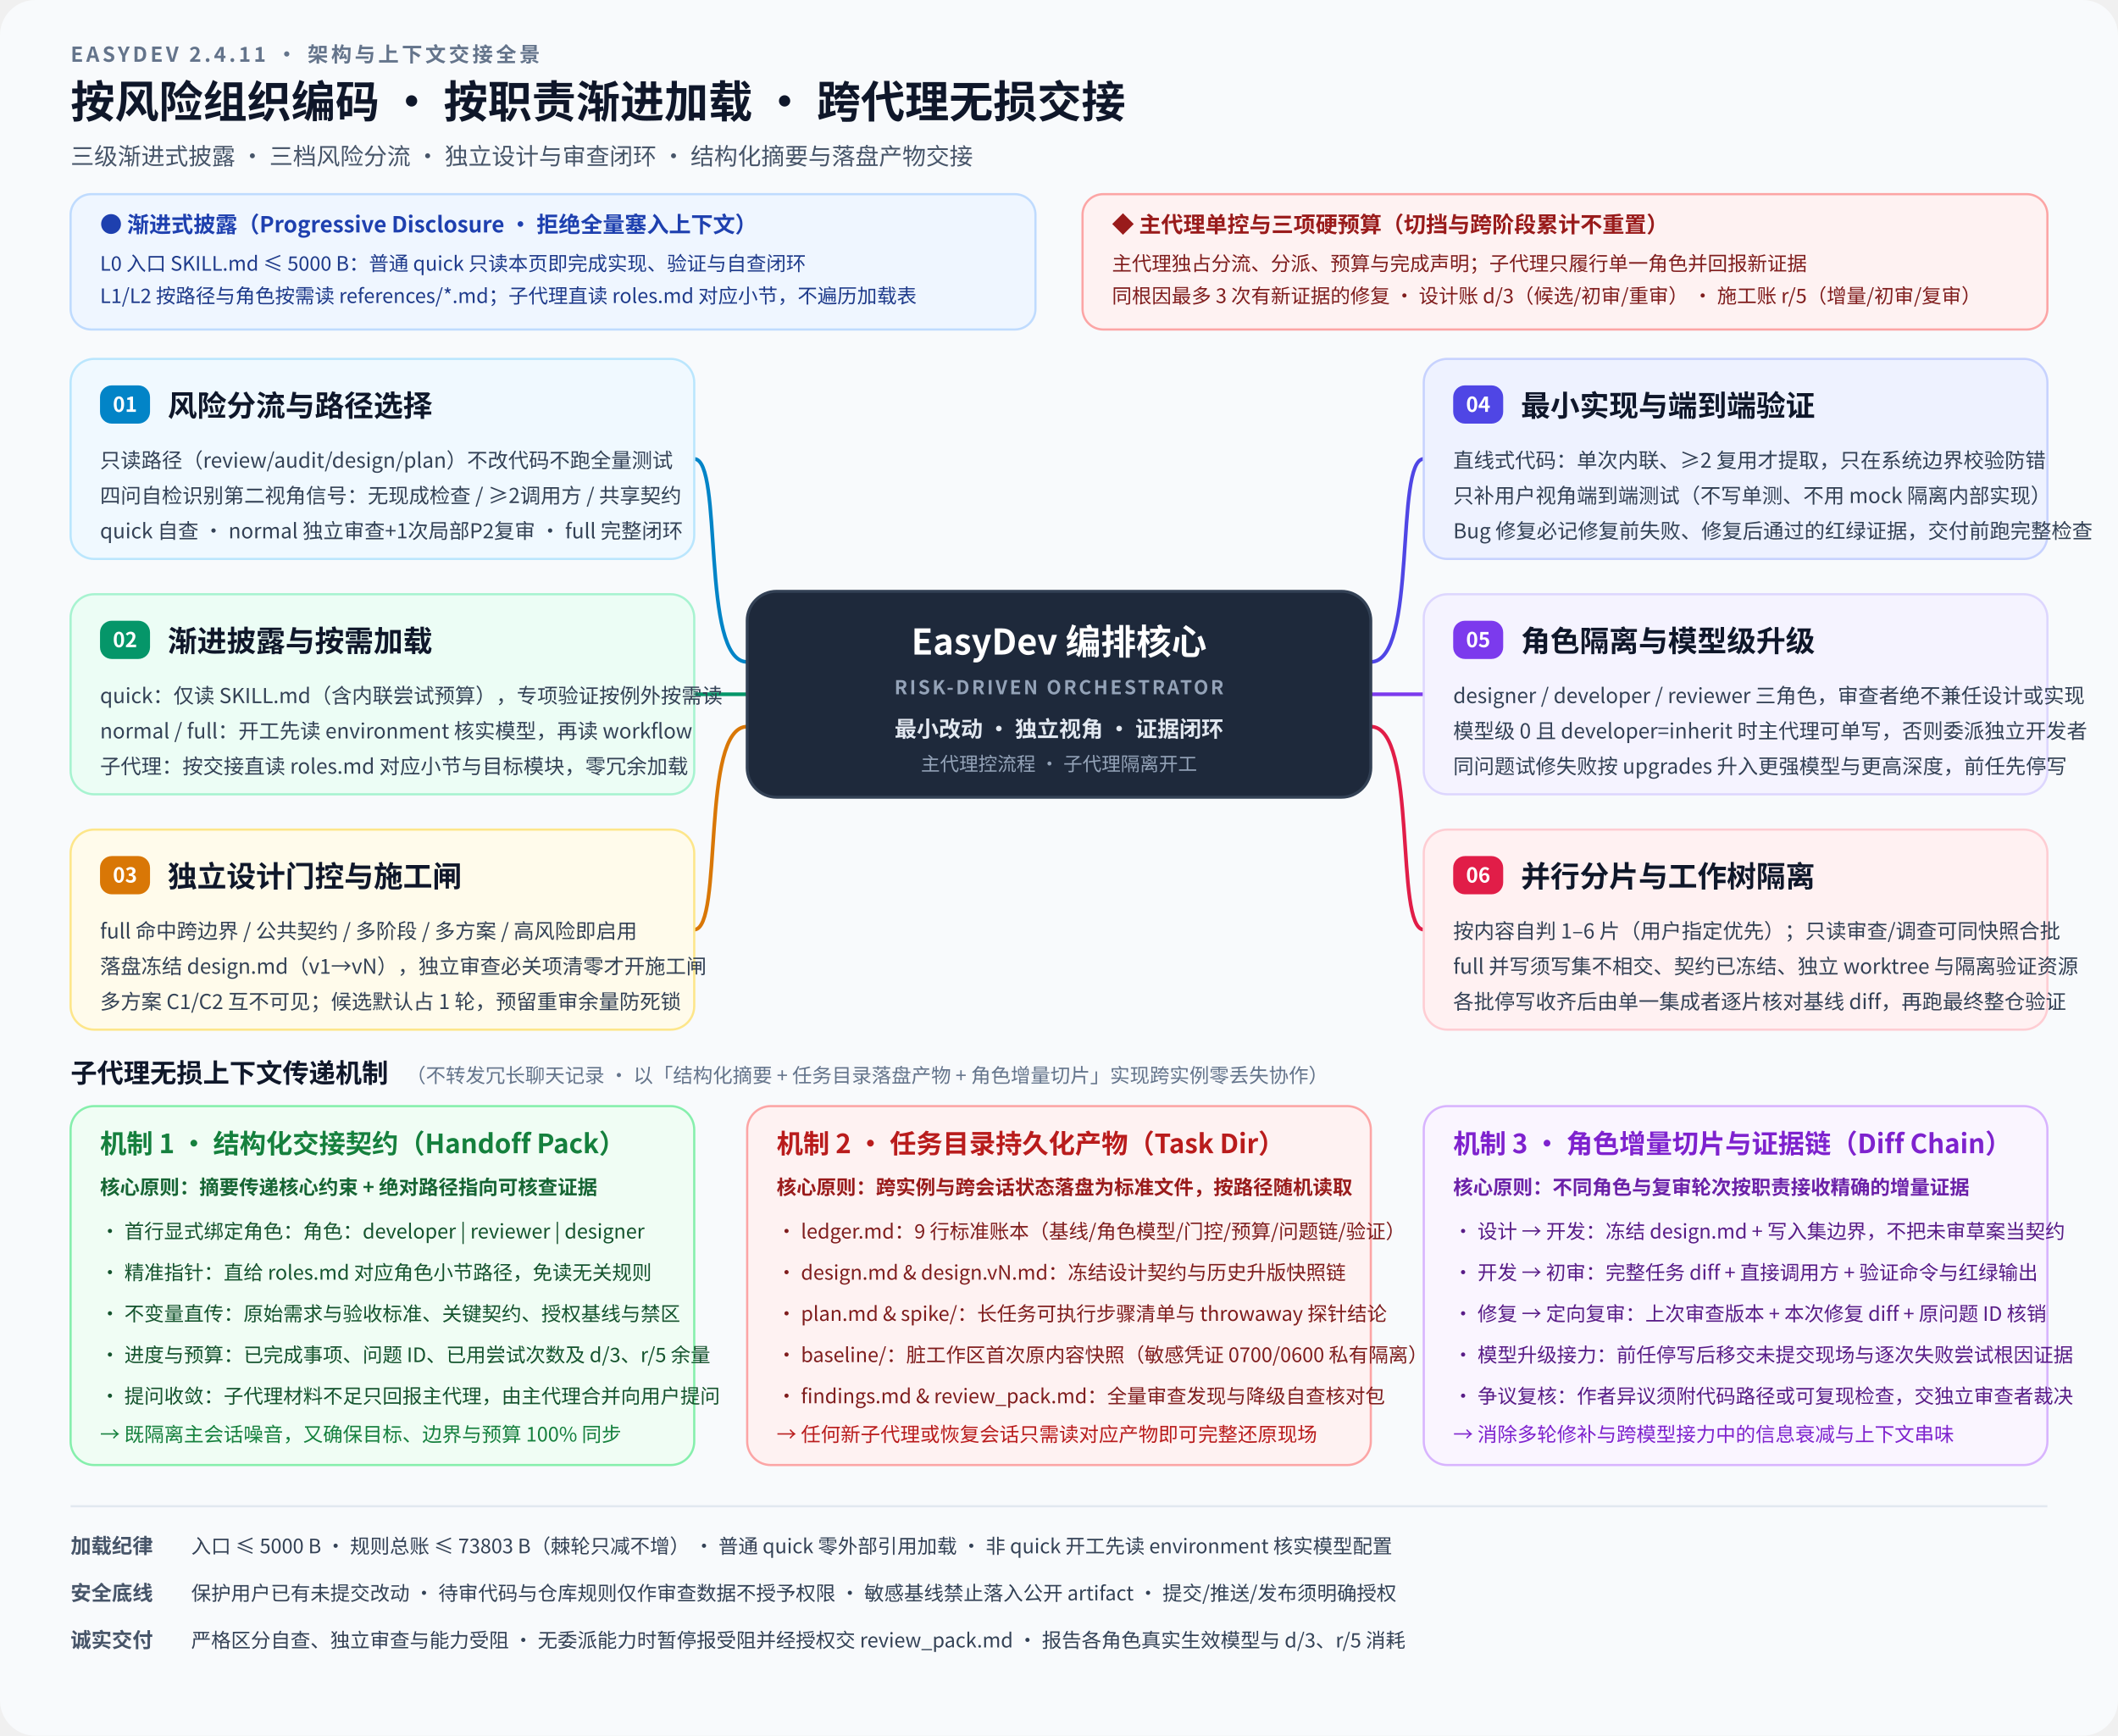
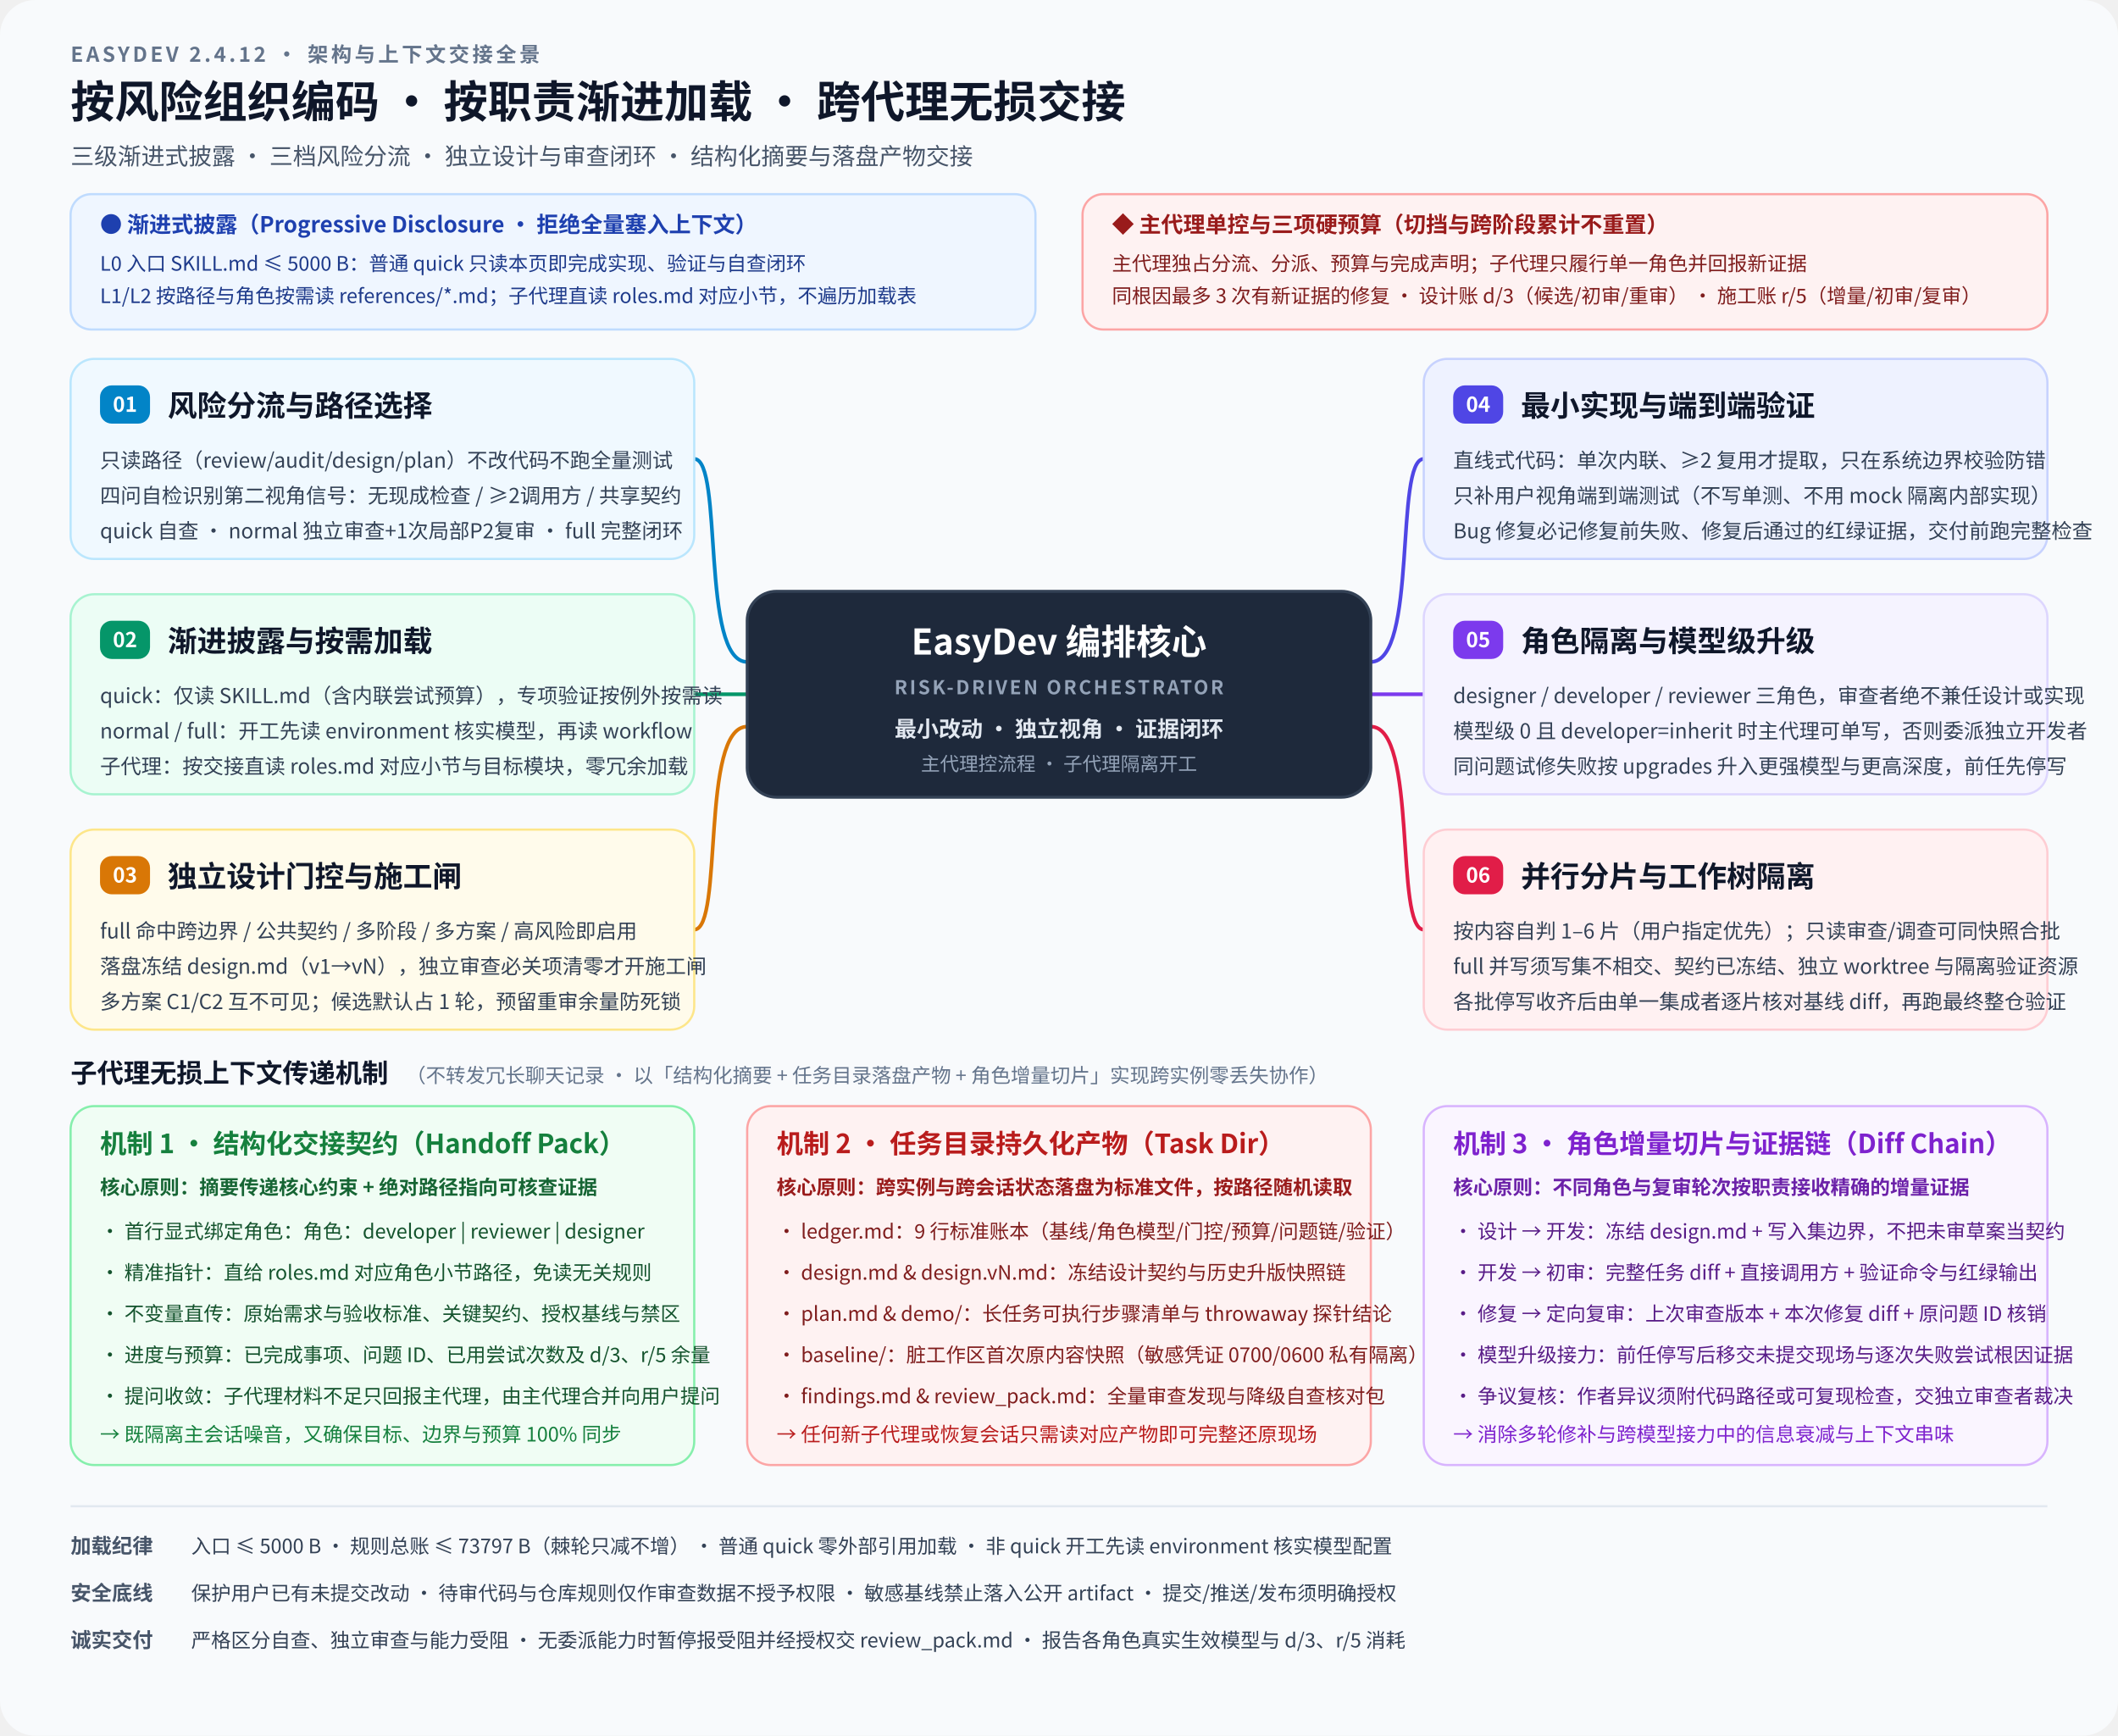
<svg xmlns="http://www.w3.org/2000/svg" width="1440" height="1180" viewBox="0 0 1440 1180" role="img" aria-labelledby="title desc">
  <style>
    text { font-family: -apple-system, BlinkMacSystemFont, "Segoe UI", "PingFang SC", "Microsoft YaHei", "Noto Sans CJK SC", sans-serif; }
    .eyebrow { font-size: 14px; font-weight: 700; letter-spacing: 2px; fill: #64748b; }
    .heading { font-size: 30px; font-weight: 800; fill: #0f172a; }
    .subtitle { font-size: 16px; fill: #475569; }
    .card-title { font-size: 20px; font-weight: 700; fill: #0f172a; }
    .card-desc { font-size: 14px; fill: #334155; }
    .number-badge { font-size: 14px; font-weight: 700; fill: #ffffff; text-anchor: middle; }
    .connector { fill: none; stroke-width: 2.5; stroke-linecap: round; }
    .banner-title { font-size: 15px; font-weight: 700; }
    .banner-text { font-size: 13.5px; }
    .perspective-title { font-size: 18px; font-weight: 700; }
    .perspective-cond { font-size: 13.5px; font-weight: 600; }
    .perspective-body { font-size: 13.5px; }
    .foot-label { font-size: 14px; font-weight: 700; fill: #475569; }
    .foot-text { font-size: 13.5px; fill: #334155; }
  </style>
  <rect width="1440" height="1180" rx="24" fill="#f8fafc" />
-   <text x="48" y="42" class="eyebrow">EASYDEV 2.4.11 · 架构与上下文交接全景</text>
+   <text x="48" y="42" class="eyebrow">EASYDEV 2.4.12 · 架构与上下文交接全景</text>
  <text x="48" y="80" class="heading">按风险组织编码 · 按职责渐进加载 · 跨代理无损交接</text>
  <text x="48" y="112" class="subtitle">三级渐进式披露 · 三档风险分流 · 独立设计与审查闭环 · 结构化摘要与落盘产物交接</text>
  <g>
    <rect x="48" y="132" width="656" height="92" rx="14" fill="#eff6ff" stroke="#bfdbfe" stroke-width="1.5" />
    <text x="68" y="158" class="banner-title" fill="#1e40af">● 渐进式披露（Progressive Disclosure · 拒绝全量塞入上下文）</text>
    <text x="68" y="184" class="banner-text" fill="#1e3a8a">L0 入口 SKILL.md ≤ 5000 B：普通 quick 只读本页即完成实现、验证与自查闭环</text>
    <text x="68" y="206" class="banner-text" fill="#1e3a8a">L1/L2 按路径与角色按需读 references/*.md；子代理直读 roles.md 对应小节，不遍历加载表</text>
  </g>
  <g>
    <rect x="736" y="132" width="656" height="92" rx="14" fill="#fef2f2" stroke="#fca5a5" stroke-width="1.5" />
    <text x="756" y="158" class="banner-title" fill="#991b1b">◆ 主代理单控与三项硬预算（切挡与跨阶段累计不重置）</text>
    <text x="756" y="184" class="banner-text" fill="#7f1d1d">主代理独占分流、分派、预算与完成声明；子代理只履行单一角色并回报新证据</text>
    <text x="756" y="206" class="banner-text" fill="#7f1d1d">同根因最多 3 次有新证据的修复 · 设计账 d/3（候选/初审/重审） · 施工账 r/5（增量/初审/复审）</text>
  </g>
  <g class="connector">
    <path d="M 508 450 C 476 450 492 312 472 312" stroke="#0284c7" />
    <path d="M 508 472 L 472 472" stroke="#059669" />
    <path d="M 508 494 C 476 494 492 632 472 632" stroke="#d97706" />
    <path d="M 932 450 C 964 450 948 312 968 312" stroke="#4f46e5" />
    <path d="M 932 472 L 968 472" stroke="#7c3aed" />
    <path d="M 932 494 C 964 494 948 632 968 632" stroke="#e11d48" />
  </g>
  <g>
    <rect x="508" y="402" width="424" height="140" rx="20" fill="#1e293b" stroke="#334155" stroke-width="2" />
    <text x="720" y="445" text-anchor="middle" font-size="24" font-weight="800" fill="#ffffff">EasyDev 编排核心</text>
    <text x="720" y="472" text-anchor="middle" font-size="13" font-weight="700" fill="#94a3b8" letter-spacing="1.5">RISK-DRIVEN ORCHESTRATOR</text>
    <text x="720" y="501" text-anchor="middle" font-size="15" font-weight="600" fill="#e2e8f0">最小改动 · 独立视角 · 证据闭环</text>
    <text x="720" y="524" text-anchor="middle" font-size="13" fill="#94a3b8">主代理控流程 · 子代理隔离开工</text>
  </g>
  <g>
    <rect x="48" y="244" width="424" height="136" rx="16" fill="#f0f9ff" stroke="#bae6fd" stroke-width="1.5" />
    <rect x="68" y="262" width="34" height="26" rx="8" fill="#0284c7" />
    <text x="85" y="280" class="number-badge">01</text>
    <text x="114" y="283" class="card-title">风险分流与路径选择</text>
    <text x="68" y="318" class="card-desc">只读路径（review/audit/design/plan）不改代码不跑全量测试</text>
    <text x="68" y="342" class="card-desc">四问自检识别第二视角信号：无现成检查 / ≥2调用方 / 共享契约</text>
    <text x="68" y="366" class="card-desc">quick 自查 · normal 独立审查+1次局部P2复审 · full 完整闭环</text>
  </g>
  <g>
    <rect x="48" y="404" width="424" height="136" rx="16" fill="#ecfdf5" stroke="#a7f3d0" stroke-width="1.5" />
    <rect x="68" y="422" width="34" height="26" rx="8" fill="#059669" />
    <text x="85" y="440" class="number-badge">02</text>
    <text x="114" y="443" class="card-title">渐进披露与按需加载</text>
    <text x="68" y="478" class="card-desc">quick：仅读 SKILL.md（含内联尝试预算），专项验证按例外按需读</text>
    <text x="68" y="502" class="card-desc">normal / full：开工先读 environment 核实模型，再读 workflow</text>
    <text x="68" y="526" class="card-desc">子代理：按交接直读 roles.md 对应小节与目标模块，零冗余加载</text>
  </g>
  <g>
    <rect x="48" y="564" width="424" height="136" rx="16" fill="#fffbeb" stroke="#fde68a" stroke-width="1.5" />
    <rect x="68" y="582" width="34" height="26" rx="8" fill="#d97706" />
    <text x="85" y="600" class="number-badge">03</text>
    <text x="114" y="603" class="card-title">独立设计门控与施工闸</text>
    <text x="68" y="638" class="card-desc">full 命中跨边界 / 公共契约 / 多阶段 / 多方案 / 高风险即启用</text>
    <text x="68" y="662" class="card-desc">落盘冻结 design.md（v1→vN），独立审查必关项清零才开施工闸</text>
    <text x="68" y="686" class="card-desc">多方案 C1/C2 互不可见；候选默认占 1 轮，预留重审余量防死锁</text>
  </g>
  <g>
    <rect x="968" y="244" width="424" height="136" rx="16" fill="#eef2ff" stroke="#c7d2fe" stroke-width="1.5" />
    <rect x="988" y="262" width="34" height="26" rx="8" fill="#4f46e5" />
    <text x="1005" y="280" class="number-badge">04</text>
    <text x="1034" y="283" class="card-title">最小实现与端到端验证</text>
    <text x="988" y="318" class="card-desc">直线式代码：单次内联、≥2 复用才提取，只在系统边界校验防错</text>
    <text x="988" y="342" class="card-desc">只补用户视角端到端测试（不写单测、不用 mock 隔离内部实现）</text>
    <text x="988" y="366" class="card-desc">Bug 修复必记修复前失败、修复后通过的红绿证据，交付前跑完整检查</text>
  </g>
  <g>
    <rect x="968" y="404" width="424" height="136" rx="16" fill="#f5f3ff" stroke="#ddd6fe" stroke-width="1.5" />
    <rect x="988" y="422" width="34" height="26" rx="8" fill="#7c3aed" />
    <text x="1005" y="440" class="number-badge">05</text>
    <text x="1034" y="443" class="card-title">角色隔离与模型级升级</text>
    <text x="988" y="478" class="card-desc">designer / developer / reviewer 三角色，审查者绝不兼任设计或实现</text>
    <text x="988" y="502" class="card-desc">模型级 0 且 developer=inherit 时主代理可单写，否则委派独立开发者</text>
    <text x="988" y="526" class="card-desc">同问题试修失败按 upgrades 升入更强模型与更高深度，前任先停写</text>
  </g>
  <g>
    <rect x="968" y="564" width="424" height="136" rx="16" fill="#fff1f2" stroke="#fecdd3" stroke-width="1.5" />
    <rect x="988" y="582" width="34" height="26" rx="8" fill="#e11d48" />
    <text x="1005" y="600" class="number-badge">06</text>
    <text x="1034" y="603" class="card-title">并行分片与工作树隔离</text>
    <text x="988" y="638" class="card-desc">按内容自判 1–6 片（用户指定优先）；只读审查/调查可同快照合批</text>
    <text x="988" y="662" class="card-desc">full 并写须写集不相交、契约已冻结、独立 worktree 与隔离验证资源</text>
    <text x="988" y="686" class="card-desc">各批停写收齐后由单一集成者逐片核对基线 diff，再跑最终整仓验证</text>
  </g>
  <text x="48" y="736" font-size="18" font-weight="800" fill="#0f172a">子代理无损上下文传递机制</text>
  <text x="276" y="736" font-size="13.5" fill="#64748b">（不转发冗长聊天记录 · 以「结构化摘要 + 任务目录落盘产物 + 角色增量切片」实现跨实例零丢失协作）</text>
  <g>
    <rect x="48" y="752" width="424" height="244" rx="16" fill="#f0fdf4" stroke="#86efac" stroke-width="1.5" />
    <text x="68" y="784" class="perspective-title" fill="#15803d">机制 1 · 结构化交接契约（Handoff Pack）</text>
    <text x="68" y="812" class="perspective-cond" fill="#166534">核心原则：摘要传递核心约束 + 绝对路径指向可核查证据</text>
    <text x="68" y="842" class="perspective-body" fill="#14532d">• 首行显式绑定角色：角色：developer | reviewer | designer</text>
    <text x="68" y="870" class="perspective-body" fill="#14532d">• 精准指针：直给 roles.md 对应角色小节路径，免读无关规则</text>
    <text x="68" y="898" class="perspective-body" fill="#14532d">• 不变量直传：原始需求与验收标准、关键契约、授权基线与禁区</text>
    <text x="68" y="926" class="perspective-body" fill="#14532d">• 进度与预算：已完成事项、问题 ID、已用尝试次数及 d/3、r/5 余量</text>
    <text x="68" y="954" class="perspective-body" fill="#14532d">• 提问收敛：子代理材料不足只回报主代理，由主代理合并向用户提问</text>
    <text x="68" y="980" class="perspective-body" fill="#15803d">→ 既隔离主会话噪音，又确保目标、边界与预算 100% 同步</text>
  </g>
  <g>
    <rect x="508" y="752" width="424" height="244" rx="16" fill="#fef2f2" stroke="#fca5a5" stroke-width="1.5" />
    <text x="528" y="784" class="perspective-title" fill="#b91c1c">机制 2 · 任务目录持久化产物（Task Dir）</text>
    <text x="528" y="812" class="perspective-cond" fill="#991b1b">核心原则：跨实例与跨会话状态落盘为标准文件，按路径随机读取</text>
    <text x="528" y="842" class="perspective-body" fill="#7f1d1d">• ledger.md：9 行标准账本（基线/角色模型/门控/预算/问题链/验证）</text>
    <text x="528" y="870" class="perspective-body" fill="#7f1d1d">• design.md &amp; design.vN.md：冻结设计契约与历史升版快照链</text>
-     <text x="528" y="898" class="perspective-body" fill="#7f1d1d">• plan.md &amp; spike/：长任务可执行步骤清单与 throwaway 探针结论</text>
+     <text x="528" y="898" class="perspective-body" fill="#7f1d1d">• plan.md &amp; demo/：长任务可执行步骤清单与 throwaway 探针结论</text>
    <text x="528" y="926" class="perspective-body" fill="#7f1d1d">• baseline/：脏工作区首次原内容快照（敏感凭证 0700/0600 私有隔离）</text>
    <text x="528" y="954" class="perspective-body" fill="#7f1d1d">• findings.md &amp; review_pack.md：全量审查发现与降级自查核对包</text>
    <text x="528" y="980" class="perspective-body" fill="#b91c1c">→ 任何新子代理或恢复会话只需读对应产物即可完整还原现场</text>
  </g>
  <g>
    <rect x="968" y="752" width="424" height="244" rx="16" fill="#faf5ff" stroke="#d8b4fe" stroke-width="1.5" />
    <text x="988" y="784" class="perspective-title" fill="#7e22ce">机制 3 · 角色增量切片与证据链（Diff Chain）</text>
    <text x="988" y="812" class="perspective-cond" fill="#6b21a8">核心原则：不同角色与复审轮次按职责接收精确的增量证据</text>
    <text x="988" y="842" class="perspective-body" fill="#581c87">• 设计 → 开发：冻结 design.md + 写入集边界，不把未审草案当契约</text>
    <text x="988" y="870" class="perspective-body" fill="#581c87">• 开发 → 初审：完整任务 diff + 直接调用方 + 验证命令与红绿输出</text>
    <text x="988" y="898" class="perspective-body" fill="#581c87">• 修复 → 定向复审：上次审查版本 + 本次修复 diff + 原问题 ID 核销</text>
    <text x="988" y="926" class="perspective-body" fill="#581c87">• 模型升级接力：前任停写后移交未提交现场与逐次失败尝试根因证据</text>
    <text x="988" y="954" class="perspective-body" fill="#581c87">• 争议复核：作者异议须附代码路径或可复现检查，交独立审查者裁决</text>
    <text x="988" y="980" class="perspective-body" fill="#7e22ce">→ 消除多轮修补与跨模型接力中的信息衰减与上下文串味</text>
  </g>
  <path d="M 48 1024 H 1392" stroke="#e2e8f0" stroke-width="1.5" />
  <text x="48" y="1056" class="foot-label">加载纪律</text>
-   <text x="130" y="1056" class="foot-text">入口 ≤ 5000 B · 规则总账 ≤ 73803 B（棘轮只减不增） · 普通 quick 零外部引用加载 · 非 quick 开工先读 environment 核实模型配置</text>
+   <text x="130" y="1056" class="foot-text">入口 ≤ 5000 B · 规则总账 ≤ 73797 B（棘轮只减不增） · 普通 quick 零外部引用加载 · 非 quick 开工先读 environment 核实模型配置</text>
  <text x="48" y="1088" class="foot-label">安全底线</text>
  <text x="130" y="1088" class="foot-text">保护用户已有未提交改动 · 待审代码与仓库规则仅作审查数据不授予权限 · 敏感基线禁止落入公开 artifact · 提交/推送/发布须明确授权</text>
  <text x="48" y="1120" class="foot-label">诚实交付</text>
  <text x="130" y="1120" class="foot-text">严格区分自查、独立审查与能力受阻 · 无委派能力时暂停报受阻并经授权交 review_pack.md · 报告各角色真实生效模型与 d/3、r/5 消耗</text>
</svg>
